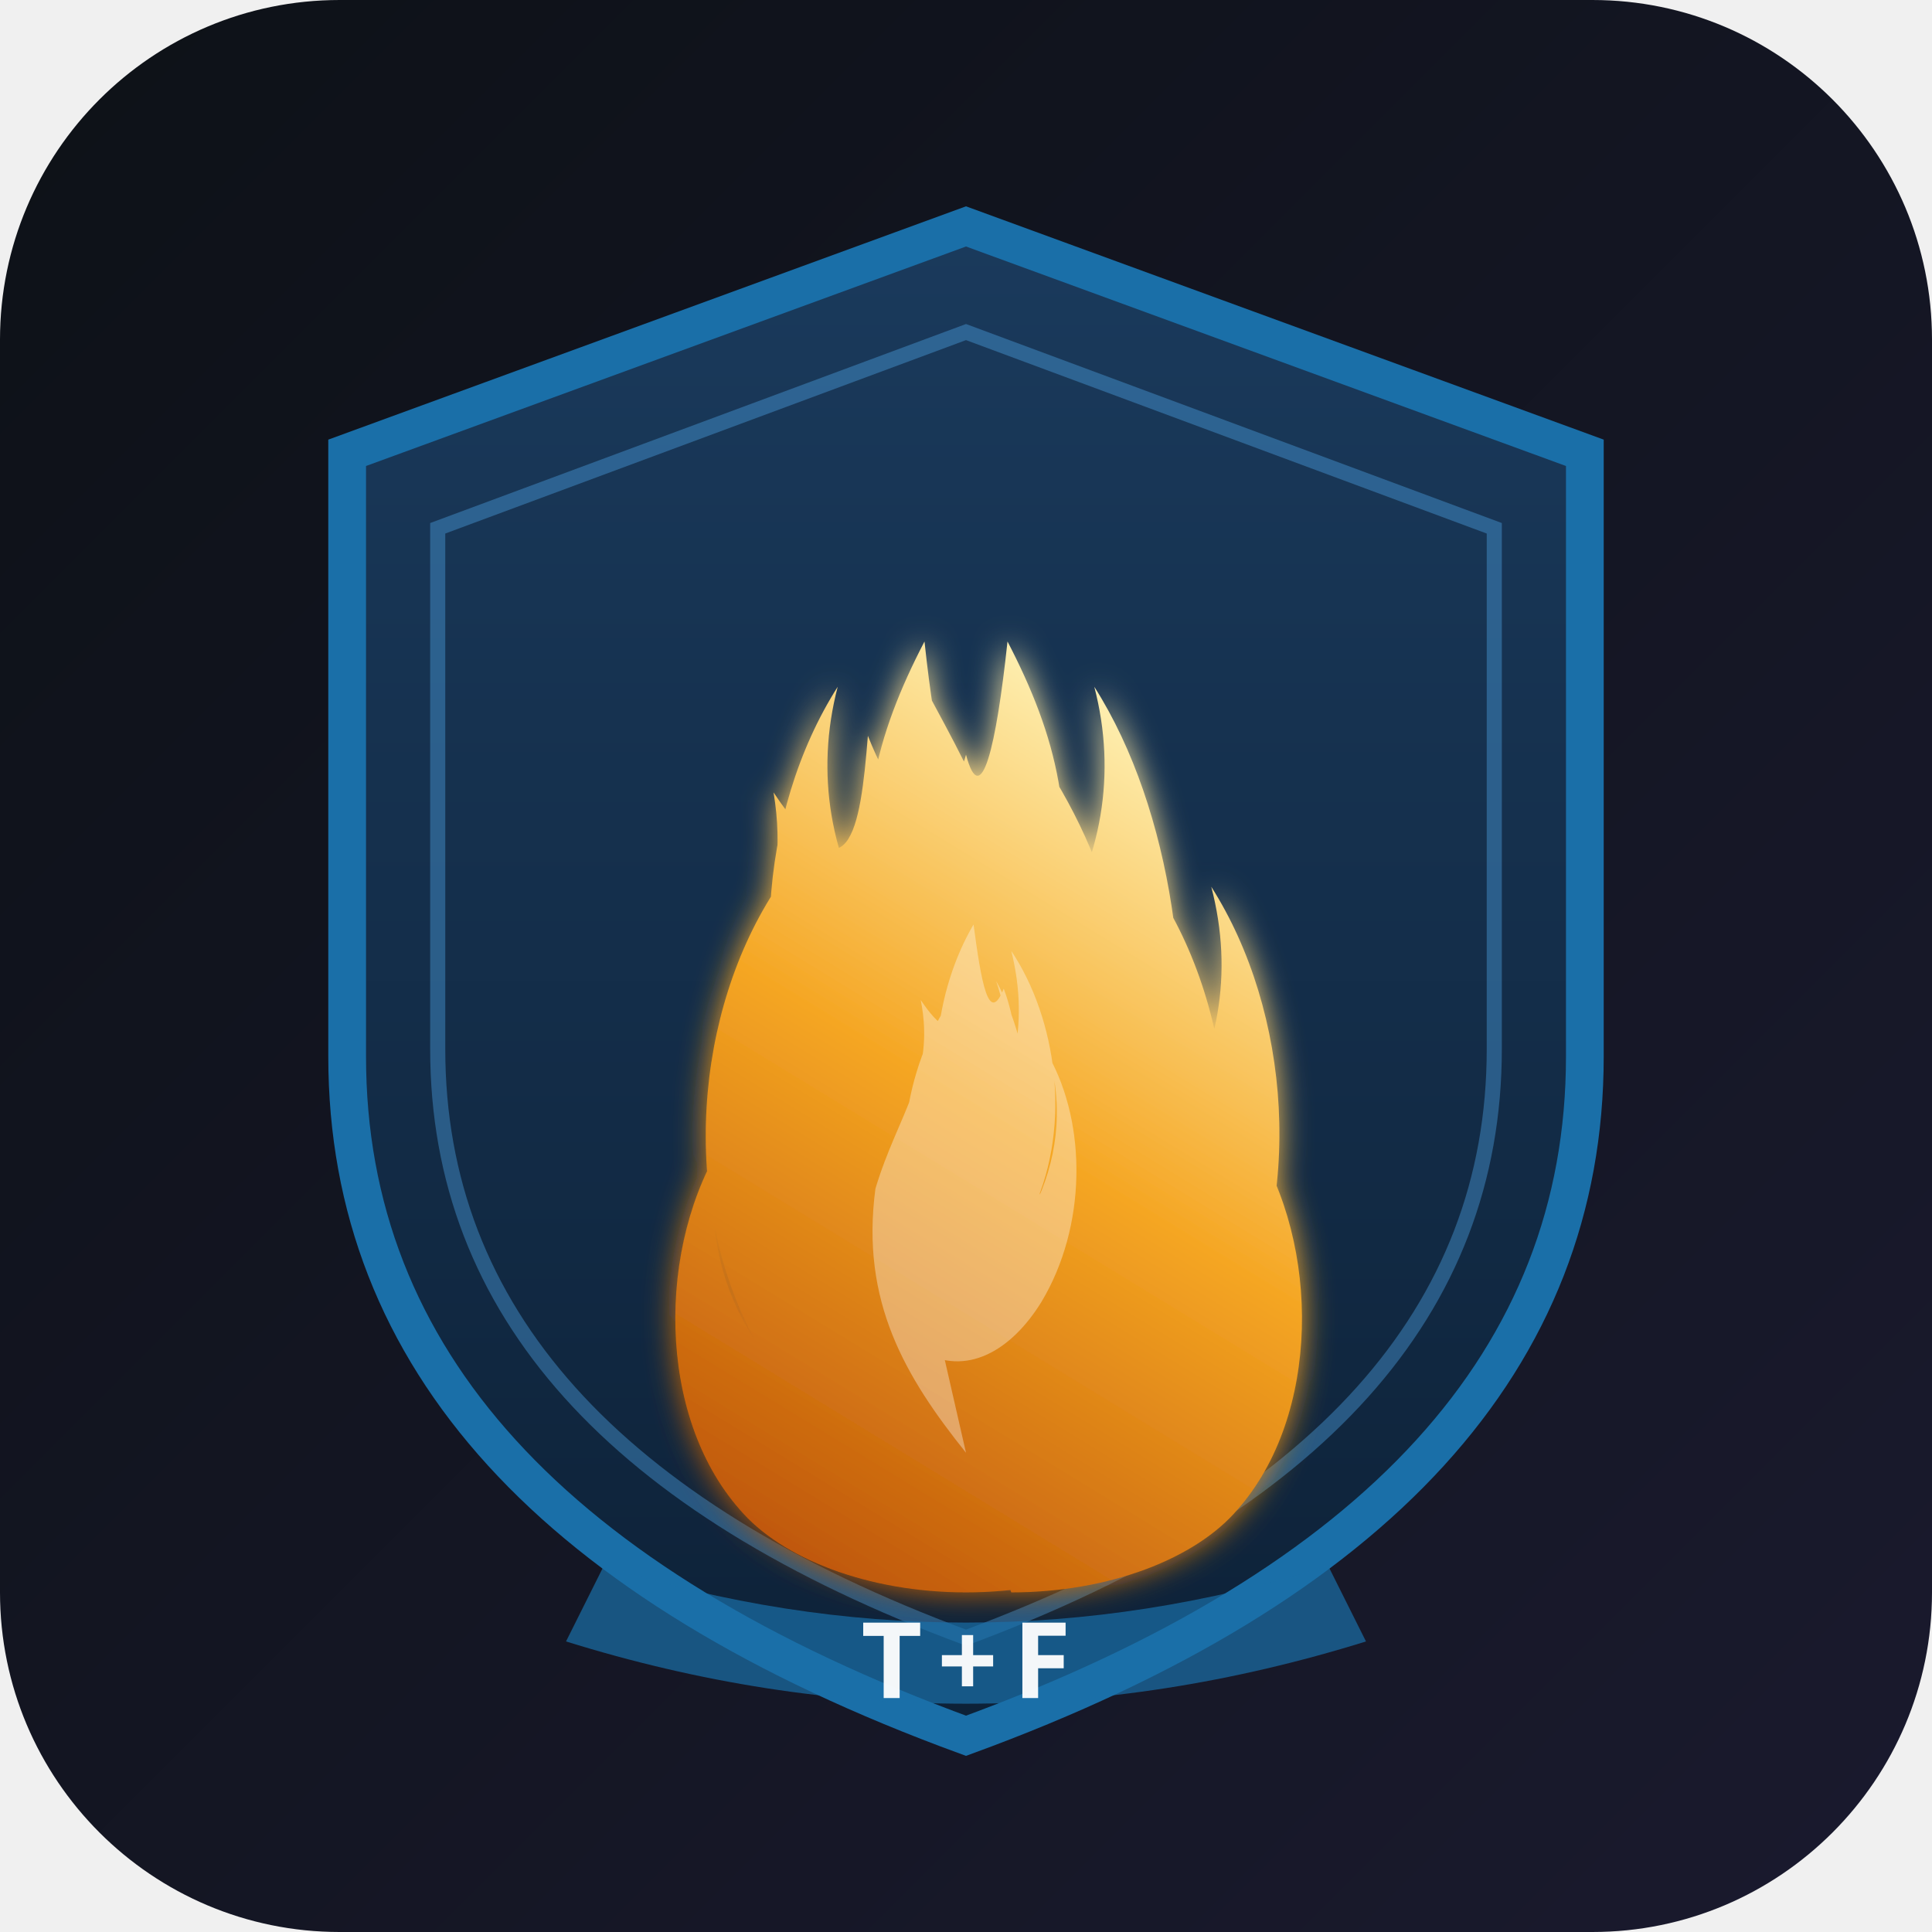
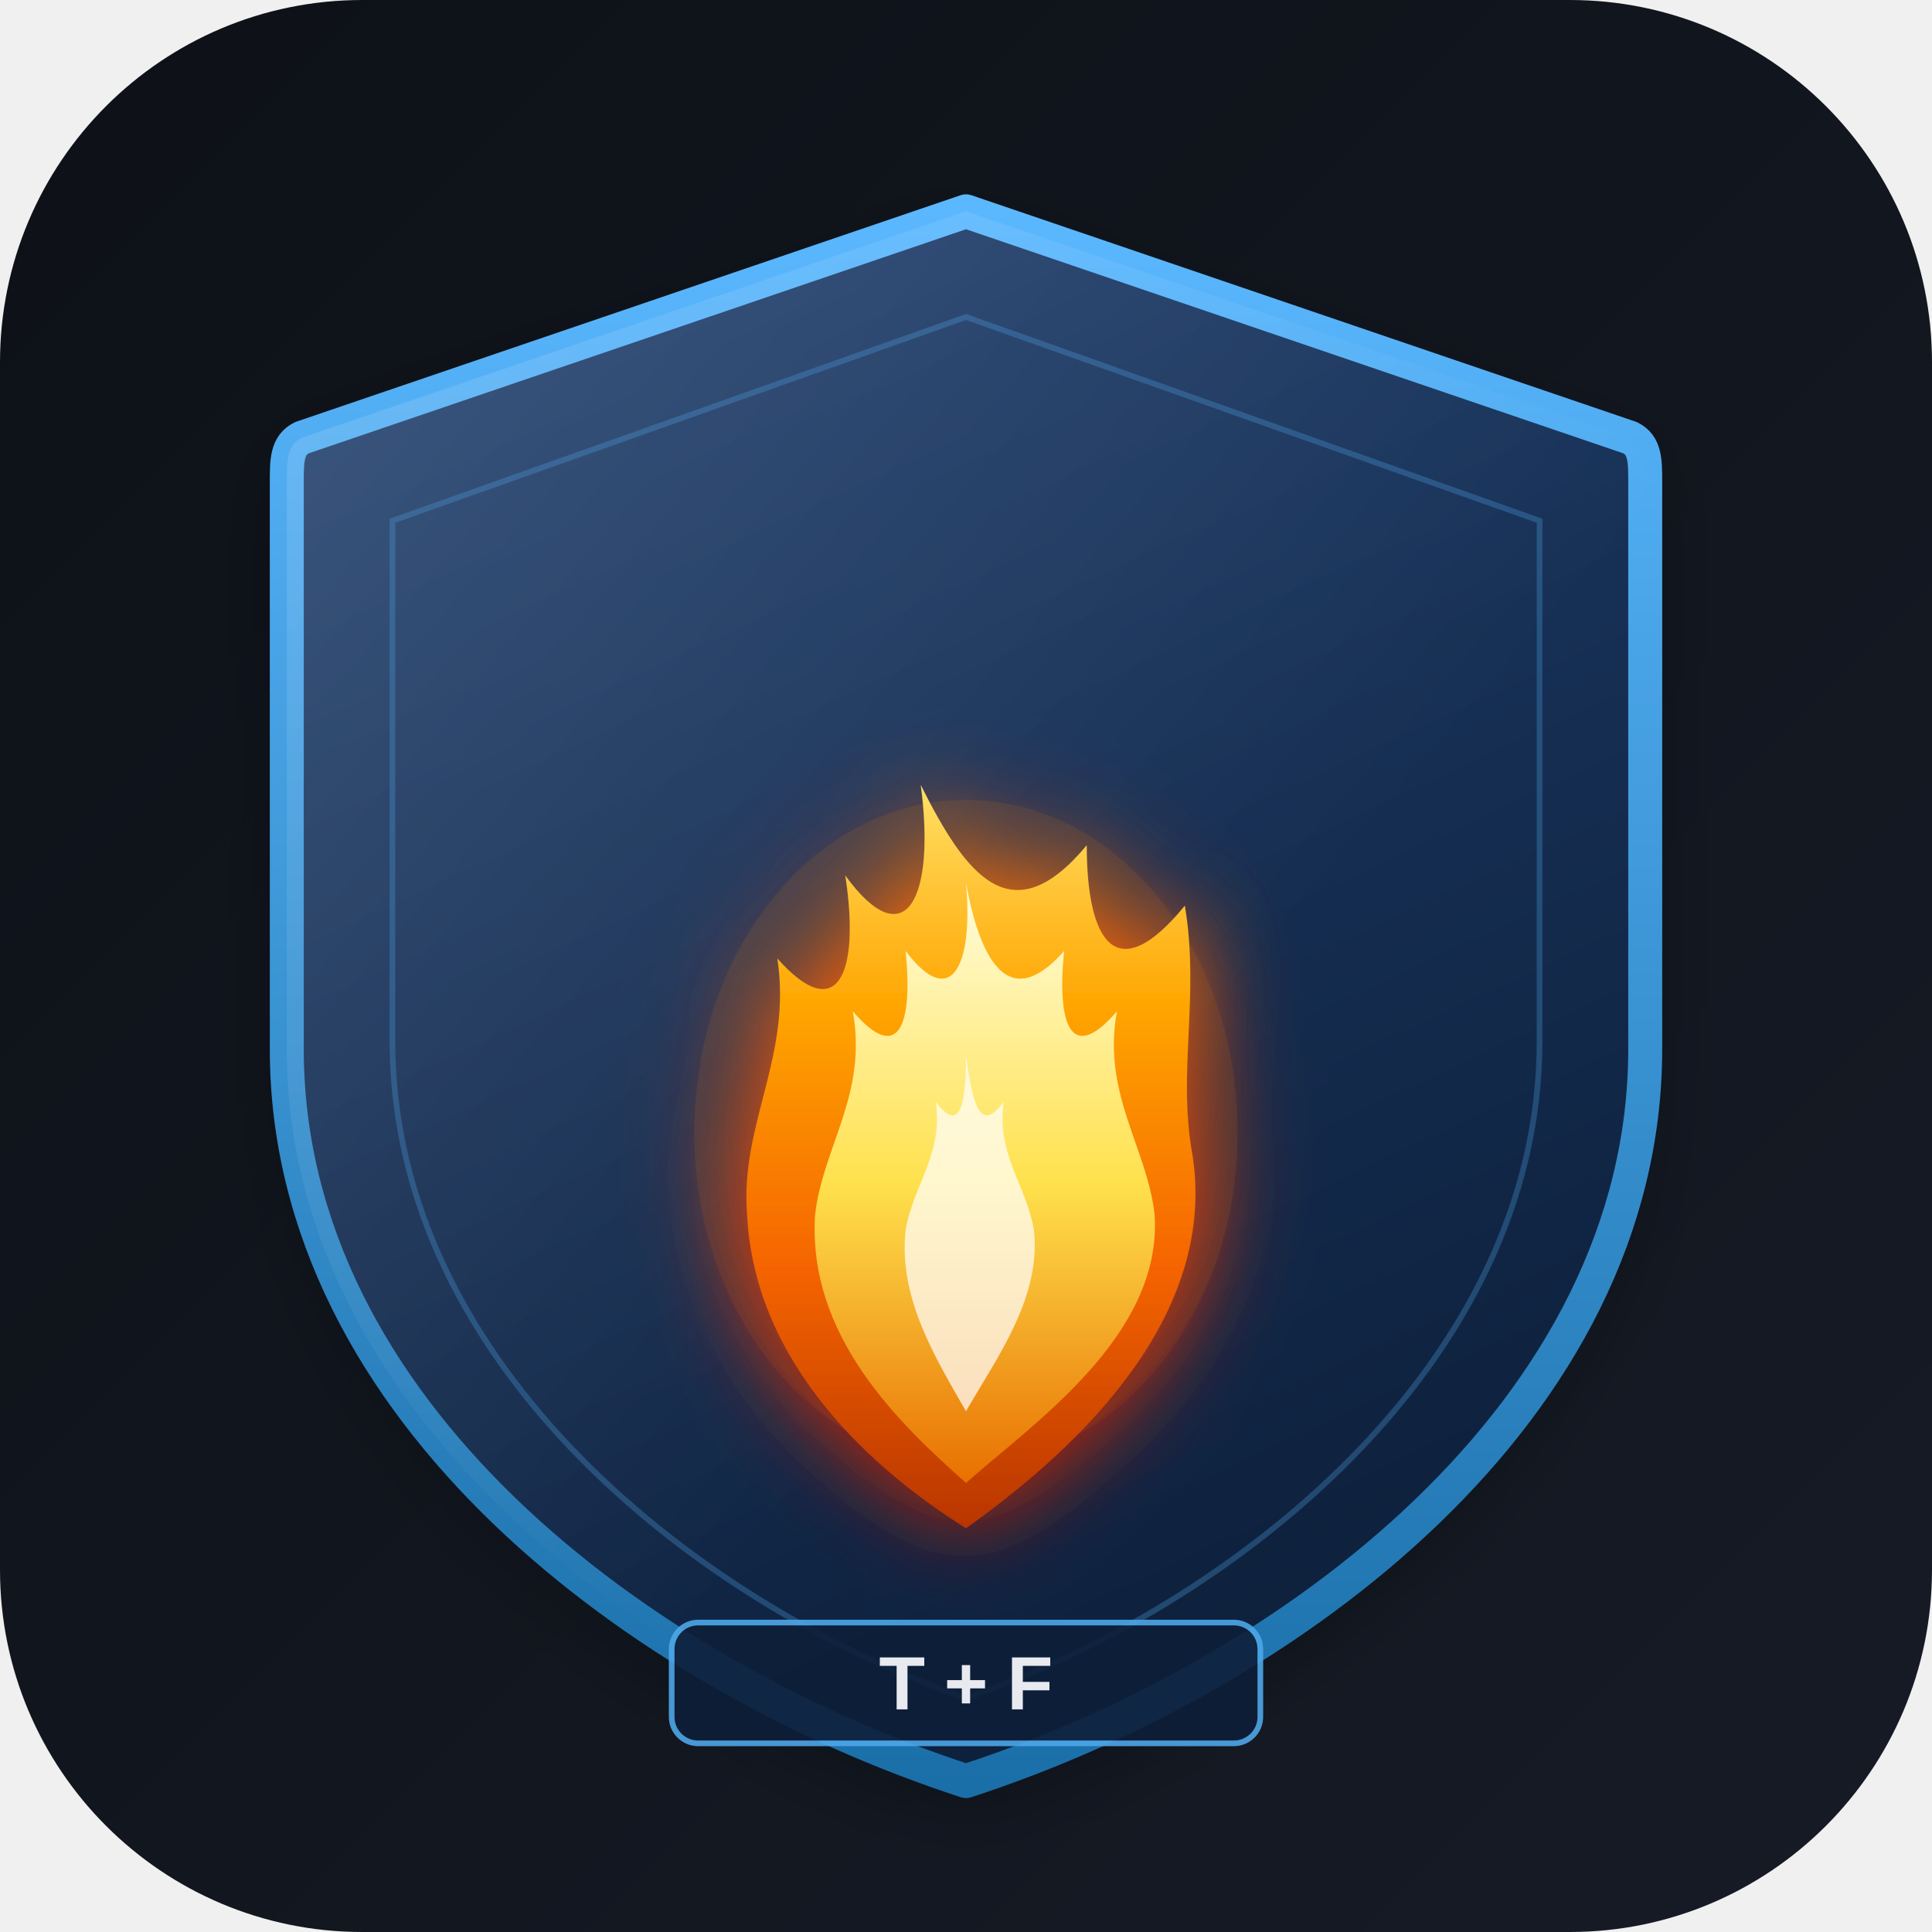
<svg xmlns="http://www.w3.org/2000/svg" viewBox="0 0 512 512">
  <defs>
-     <linearGradient id="bg" x1="0%" y1="0%" x2="100%" y2="100%">
-       <stop offset="0%" style="stop-color:#0d1117" />
-       <stop offset="100%" style="stop-color:#1a1a2e" />
+     <linearGradient id="bg" x1="0" y1="0" x2="1" y2="1">
+       <stop offset="0%" stop-color="#0d1117" />
+       <stop offset="100%" stop-color="#161b26" />
    </linearGradient>
-     <linearGradient id="shield-fill" x1="0%" y1="0%" x2="0%" y2="100%">
-       <stop offset="0%" style="stop-color:#1a3a5c" />
-       <stop offset="100%" style="stop-color:#0d2137" />
+     <linearGradient id="shield-body" x1="0.3" y1="0" x2="0.7" y2="1">
+       <stop offset="0%" stop-color="#1e3d6b" />
+       <stop offset="100%" stop-color="#0c1e38" />
    </linearGradient>
-     <linearGradient id="flame" x1="30%" y1="100%" x2="70%" y2="0%">
-       <stop offset="0%" style="stop-color:#c0580a" />
-       <stop offset="50%" style="stop-color:#f5a623" />
-       <stop offset="100%" style="stop-color:#fff9c4" />
+     <linearGradient id="shield-stroke" x1="0" y1="0" x2="0" y2="1">
+       <stop offset="0%" stop-color="#5bb8ff" />
+       <stop offset="100%" stop-color="#1a6fa8" />
    </linearGradient>
-     <filter id="glow">
-       <feGaussianBlur stdDeviation="4" result="blur" />
+     <linearGradient id="sheen" x1="0" y1="0" x2="1" y2="1">
+       <stop offset="0%" stop-color="white" stop-opacity="0.14" />
+       <stop offset="60%" stop-color="white" stop-opacity="0" />
+     </linearGradient>
+     <linearGradient id="flame-a" x1="0.5" y1="1" x2="0.5" y2="0">
+       <stop offset="0%" stop-color="#b83500" />
+       <stop offset="35%" stop-color="#f56400" />
+       <stop offset="70%" stop-color="#ffa500" />
+       <stop offset="100%" stop-color="#ffe066" />
+     </linearGradient>
+     <linearGradient id="flame-b" x1="0.5" y1="1" x2="0.5" y2="0">
+       <stop offset="0%" stop-color="#e86f00" />
+       <stop offset="50%" stop-color="#ffe14d" />
+       <stop offset="100%" stop-color="#fffde0" />
+     </linearGradient>
+     <filter id="glow" x="-40%" y="-40%" width="180%" height="180%">
+       <feGaussianBlur in="SourceGraphic" stdDeviation="12" result="blur" />
+       <feColorMatrix in="blur" type="matrix" values="1 0.4 0 0 0                 0 0.3 0 0 0                 0 0   0 0 0                 0 0   0 1 0" result="orange-blur" />
      <feMerge>
-         <feMergeNode in="blur" />
+         <feMergeNode in="orange-blur" />
        <feMergeNode in="SourceGraphic" />
      </feMerge>
    </filter>
+     <filter id="shield-shadow" x="-10%" y="-5%" width="120%" height="120%">
+       <feDropShadow dx="0" dy="6" stdDeviation="10" flood-color="#000" flood-opacity="0.5" />
+     </filter>
  </defs>
-   <rect width="512" height="512" rx="90" ry="90" fill="url(#bg)" />
-   <path d="M256 60            L420 120            L420 280            Q420 400 256 460            Q92 400 92 280            L92 120            Z" fill="url(#shield-fill)" stroke="#1a6fa8" stroke-width="10" />
-   <path d="M256 88            L396 140            L396 278            Q396 382 256 434            Q116 382 116 278            L116 140            Z" fill="none" stroke="#4da6e8" stroke-width="4" opacity="0.4" />
-   <path d="M256 390            C220 360 185 330 192 280            C196 255 210 240 205 210            C225 240 228 220 230 195            C242 225 248 210 245 182            C260 210 272 230 265 260            C278 240 280 218 274 198            C295 228 305 265 295 300            C308 280 312 258 306 235            C328 268 332 318 312 355            C322 340 326 320 320 302            C338 330 338 375 316 400            C305 413 282 422 256 422            C230 422 207 413 196 400            C174 375 174 330 192 302            C186 320 190 340 200 355            C180 318 184 268 206 235            C200 258 204 280 217 300            C197 265 201 215 222 182            C216 205 220 228 233 248            C226 218 232 195 245 170            C248 198 252 215 256 200            C260 215 264 198 267 170            C280 195 286 218 279 248            C292 228 296 205 290 182            C311 215 317 265 310 300            C323 280 327 258 321 235            C342 268 346 318 326 355            C334 340 338 320 332 302            C350 330 350 375 328 400            C317 413 294 422 268 422            Z" fill="url(#flame)" filter="url(#glow)" />
-   <path d="M256 385            C240 365 228 345 232 315            C238 295 248 285 244 265            C254 280 257 270 256 252            C264 268 268 278 262 298            C270 283 272 268 268 252            C280 270 284 298 274 320            C280 308 282 294 278 280            C288 298 288 325 276 345            C268 358 256 365 244 358            C232 345 232 318 242 298            C238 310 240 324 246 335            C236 315 238 288 250 268            C247 282 248 295 254 308            C244 288 248 262 258 245            C260 260 262 272 266 262            C272 278 270 298 262 315            C268 298 270 278 264 260            C274 278 276 305 268 325            C272 312 274 298 270 285            C278 300 278 325 268 342            C264 350 256 355 248 350            Z" fill="white" opacity="0.35" />
-   <path d="M160 415 Q256 445 352 415 L362 435 Q256 468 150 435 Z" fill="#1a6fa8" opacity="0.7" />
-   <text x="256" y="450" font-family="Arial Black, sans-serif" font-size="28" font-weight="900" text-anchor="middle" fill="white" opacity="0.95" letter-spacing="4">T+F</text>
+   <rect width="512" height="512" rx="96" fill="url(#bg)" />
+   <path d="M256 56            L432 116 C436 118 436 122 436 128            L436 278            C436 374 342 444 256 472            C170 444  76 374  76 278            L 76 128 C 76 122  76 118  80 116 Z" fill="#061020" opacity="0.6" filter="url(#shield-shadow)" />
+   <path d="M256 56            L432 116 C436 118 436 122 436 128            L436 278            C436 374 342 444 256 472            C170 444  76 374  76 278            L 76 128 C 76 122  76 118  80 116 Z" fill="url(#shield-body)" />
+   <path d="M256 56            L432 116 C436 118 436 122 436 128            L436 278            C436 374 342 444 256 472            C170 444  76 374  76 278            L 76 128 C 76 122  76 118  80 116 Z" fill="none" stroke="url(#shield-stroke)" stroke-width="9" stroke-linejoin="round" />
+   <path d="M256 56            L432 116 C436 118 436 122 436 128            L436 278            C436 374 342 444 256 472            C170 444  76 374  76 278            L 76 128 C 76 122  76 118  80 116 Z" fill="url(#sheen)" />
+   <path d="M256 84            L408 138 L408 276            C408 362 326 426 256 450            C186 426 104 362 104 276            L104 138 Z" fill="none" stroke="#4da6e8" stroke-width="1.5" opacity="0.3" />
+   <ellipse cx="256" cy="300" rx="72" ry="88" fill="#f56400" opacity="0.18" filter="url(#glow)" />
+   <path d="M256 405            C232 390 200 362 198 322            C196 298 210 280 206 254            C222 272 228 258 224 232            C240 254 248 238 244 208            C256 232 268 248 288 224            C288 250 296 262 314 240            C318 264 312 284 316 306            C322 344 294 378 256 405 Z" fill="url(#flame-a)" filter="url(#glow)" />
+   <path d="M256 393            C238 377 214 354 216 322            C218 304 230 290 226 268            C238 282 242 272 240 252            C252 268 258 256 256 234            C260 256 268 268 282 252            C280 272 284 282 296 268            C292 290 304 304 306 322            C308 354 274 377 256 393 Z" fill="url(#flame-b)" />
+   <path d="M256 374            C248 360 238 344 240 326            C242 314 250 306 248 292            C254 300 256 294 256 280            C258 294 260 300 266 292            C264 306 272 314 274 326            C276 344 264 360 256 374 Z" fill="white" opacity="0.72" />
+   <rect x="178" y="430" width="156" height="32" rx="7" fill="#0d1e38" stroke="#4da6e8" stroke-width="1.5" opacity="0.9" />
+   <text x="256" y="453" font-family="'Arial Black', 'Impact', Arial, sans-serif" font-size="20" font-weight="900" font-style="normal" text-anchor="middle" fill="#e8eaf0" letter-spacing="5" dominant-baseline="auto">T+F</text>
</svg>
